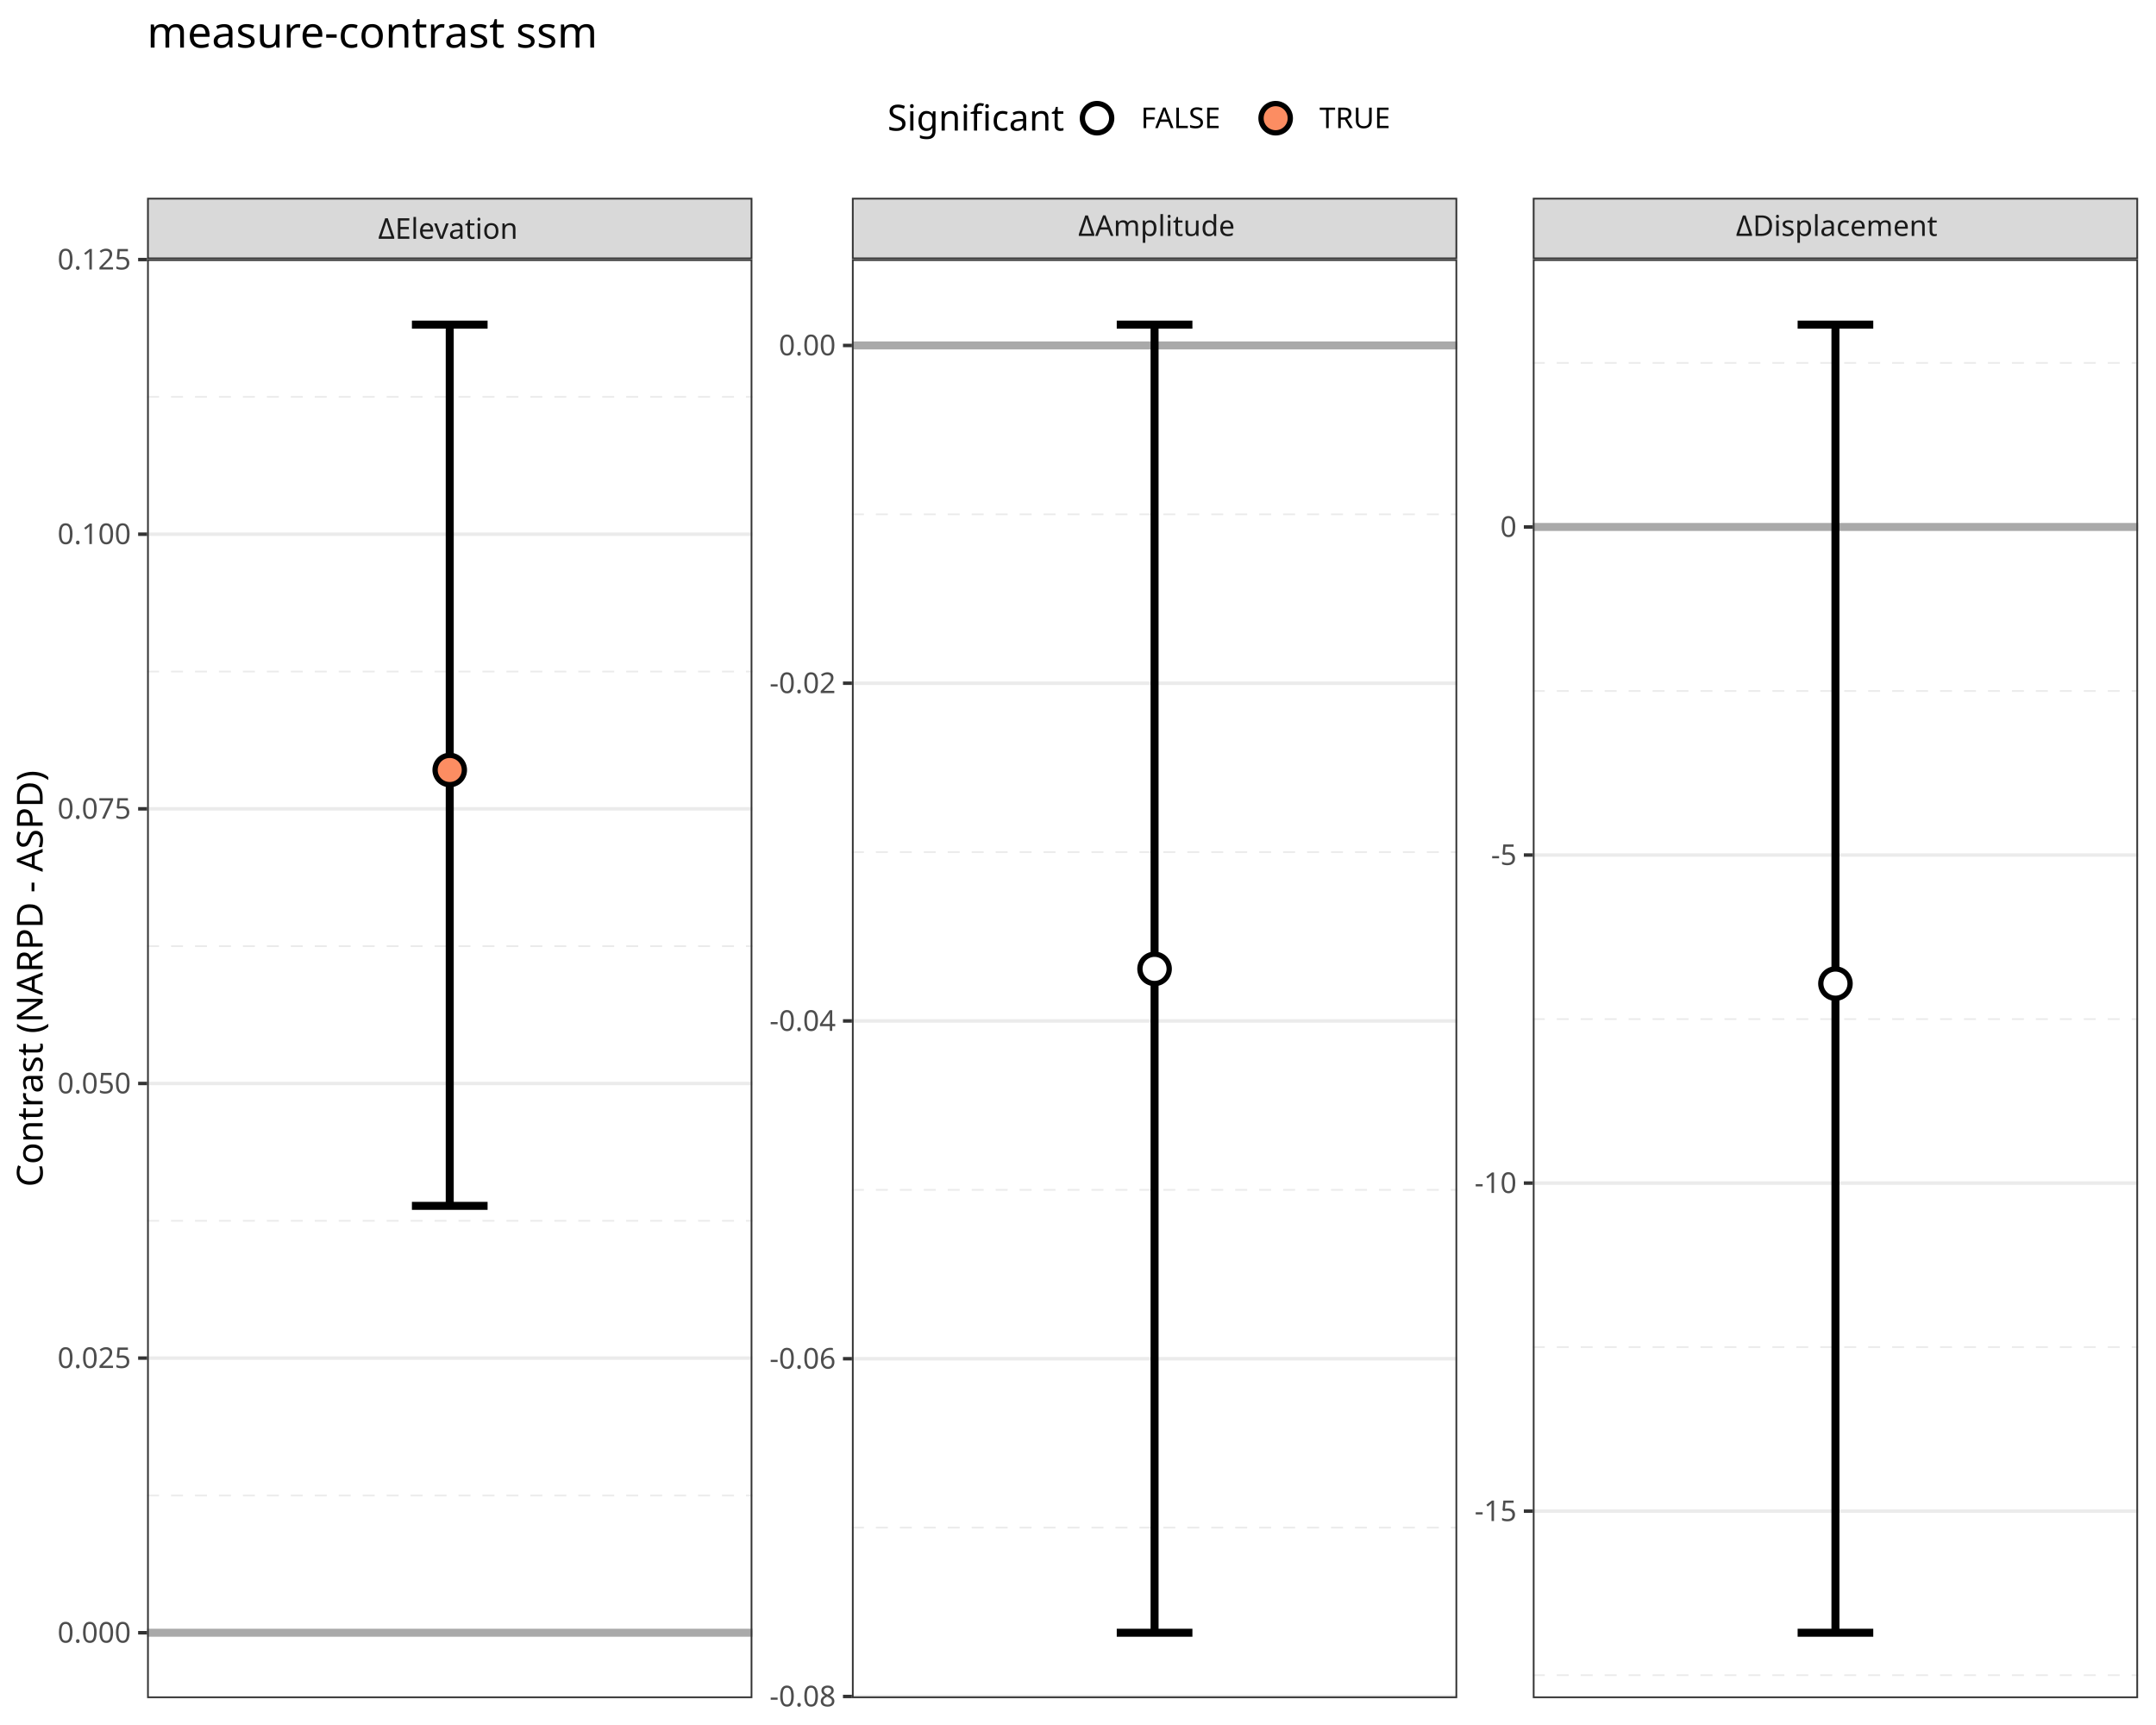
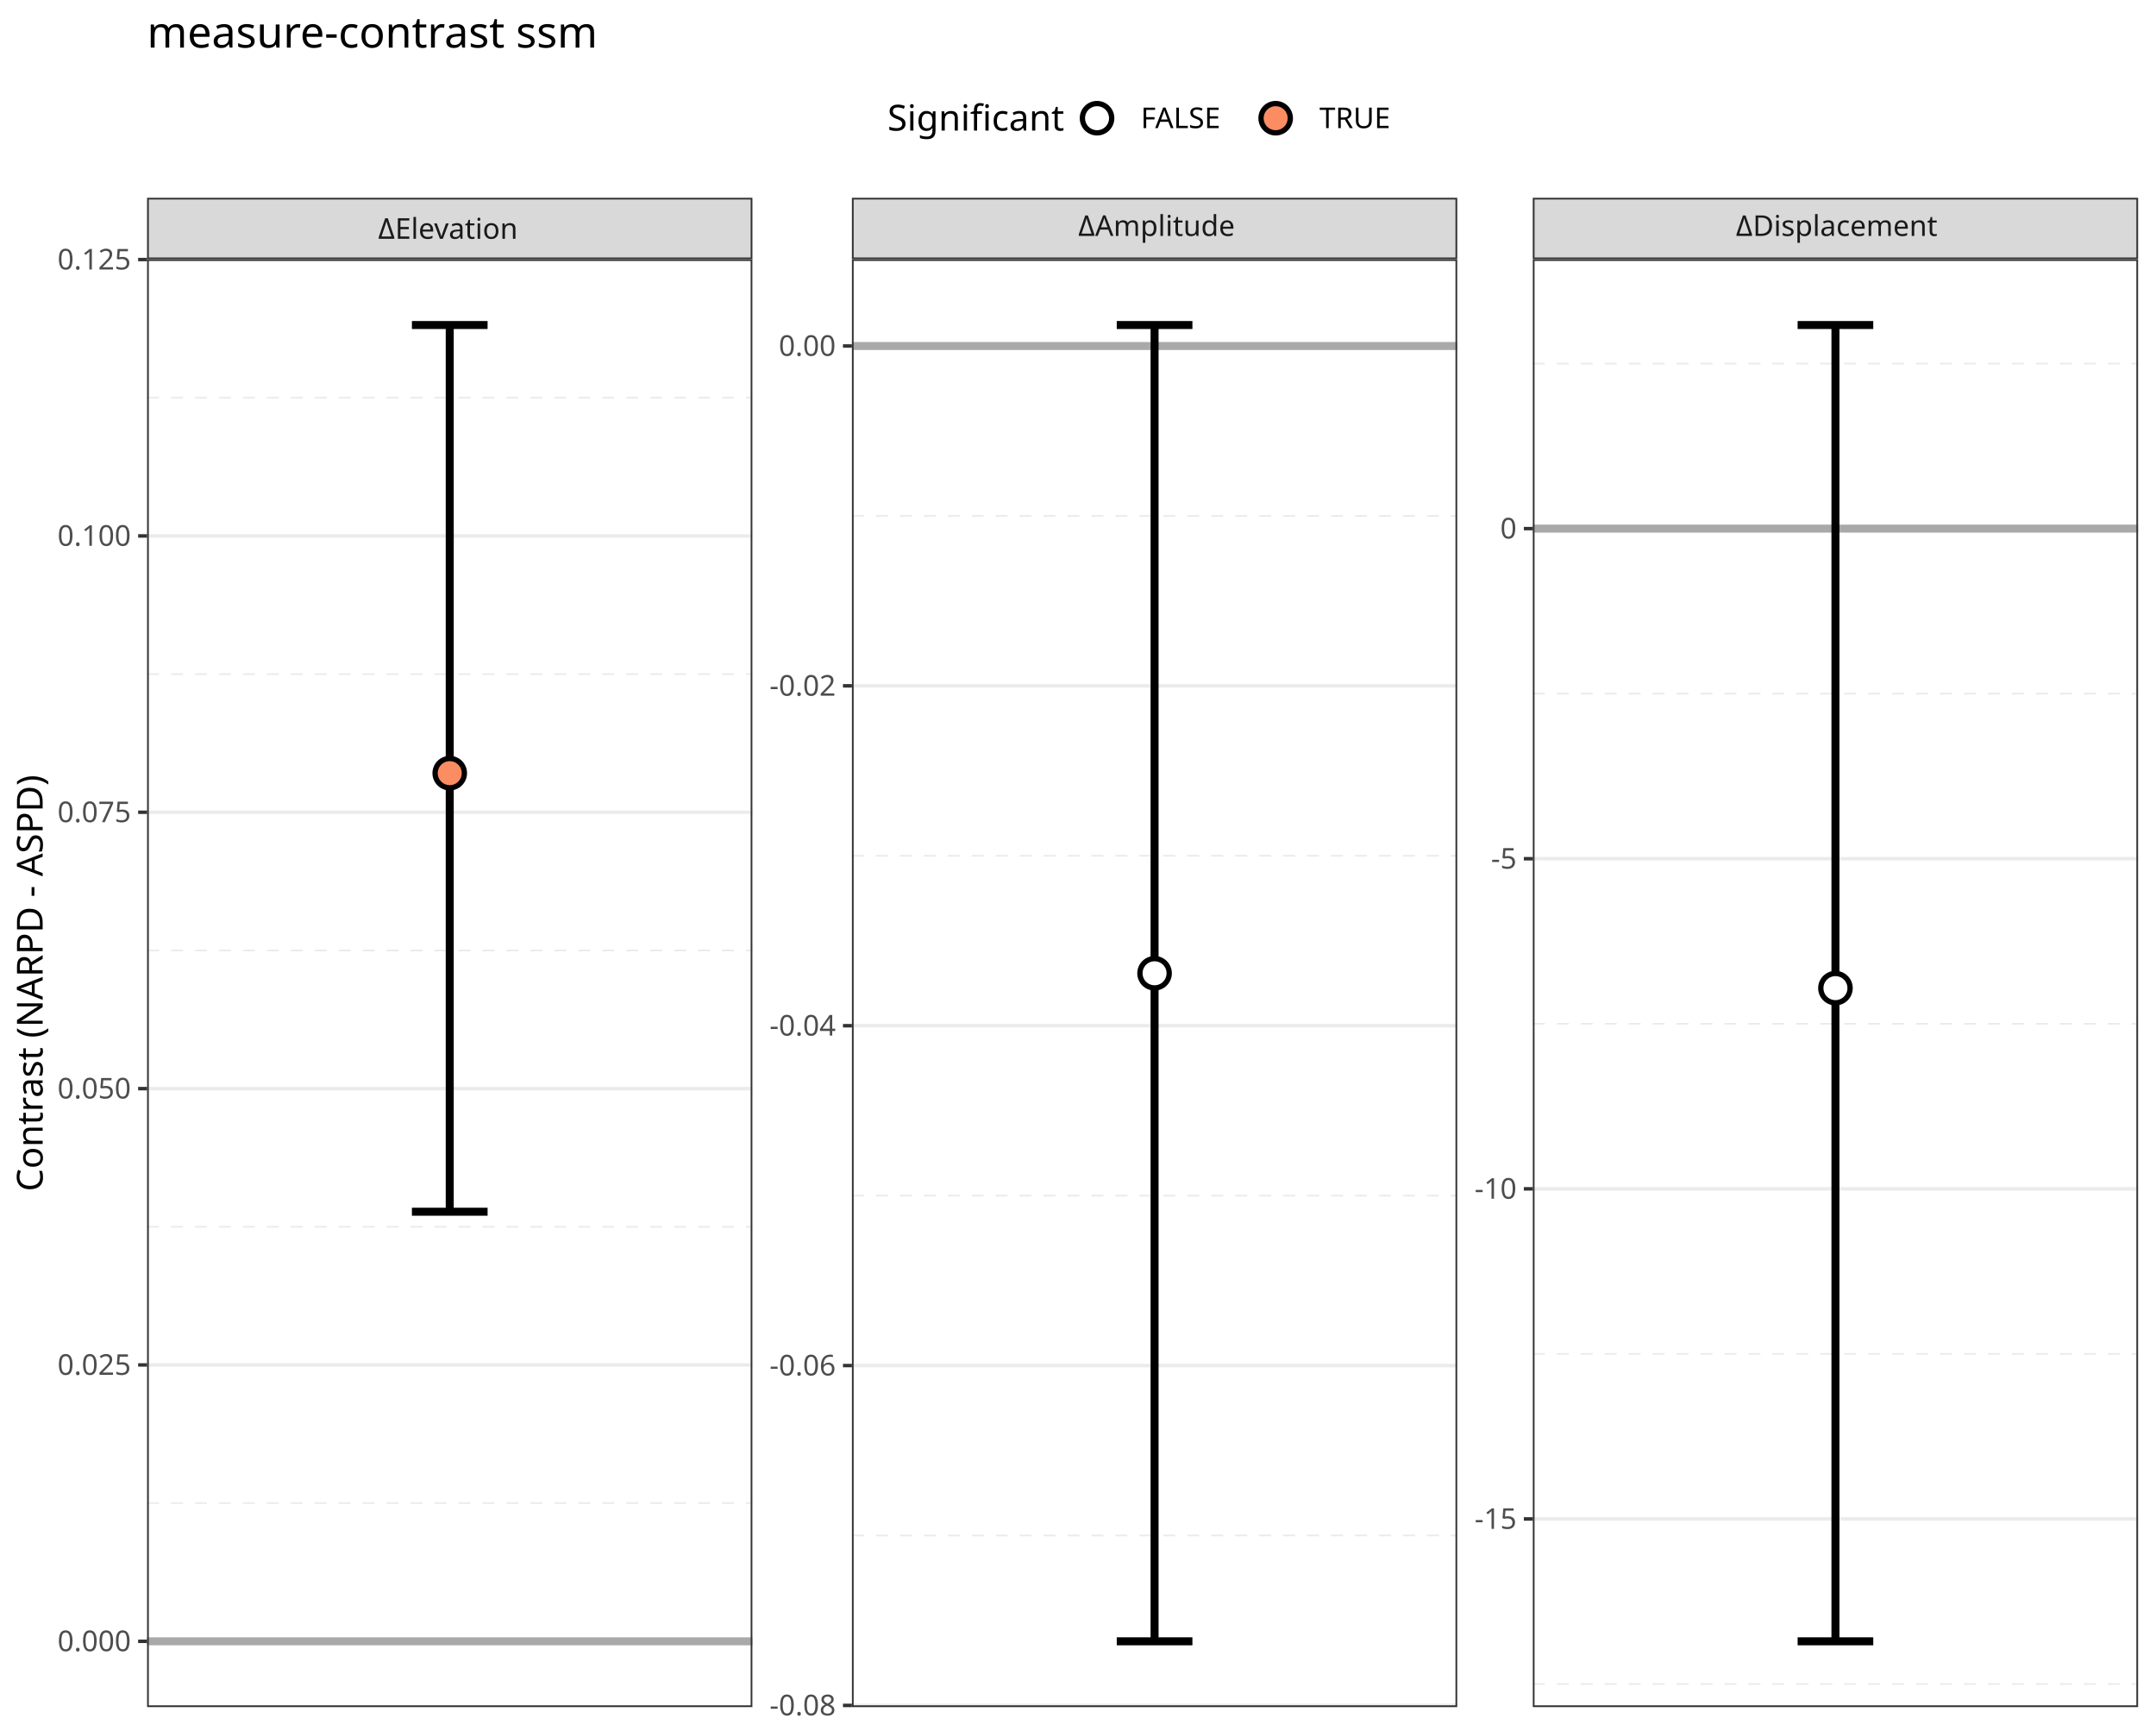
<svg xmlns="http://www.w3.org/2000/svg" class="svglite" data-engine-version="2.0" width="720.00pt" height="576.00pt" viewBox="0 0 720.00 576.00">
  <defs>
    <style type="text/css">
    .svglite line, .svglite polyline, .svglite polygon, .svglite path, .svglite rect, .svglite circle {
      fill: none;
      stroke: #000000;
      stroke-linecap: round;
      stroke-linejoin: round;
      stroke-miterlimit: 10.00;
    }
  </style>
  </defs>
  <rect width="100%" height="100%" style="stroke: none; fill: #FFFFFF;" />
  <defs>
    <clipPath id="cpMC4wMHw3MjAuMDB8MC4wMHw1NzYuMDA=">
      <rect x="0.00" y="0.00" width="720.00" height="576.00" />
    </clipPath>
  </defs>
  <g clip-path="url(#cpMC4wMHw3MjAuMDB8MC4wMHw1NzYuMDA=)">
    <rect x="0.00" y="0.00" width="720.00" height="576.00" style="stroke-width: 1.16; stroke: #FFFFFF; fill: #FFFFFF;" />
  </g>
  <defs>
-     <clipPath id="cpNDkuMTJ8MjUxLjI2fDg2LjU1fDU2Ny4wMw==">
-       <rect x="49.12" y="86.55" width="202.14" height="480.48" />
+     <clipPath id="cpNDkuMTJ8MjUxLjI2fDg2LjU1fDU3MC4wMg==">
+       <rect x="49.12" y="86.55" width="202.14" height="483.47" />
    </clipPath>
  </defs>
-   <g clip-path="url(#cpNDkuMTJ8MjUxLjI2fDg2LjU1fDU2Ny4wMw==)">
-     <rect x="49.12" y="86.55" width="202.14" height="480.48" style="stroke-width: 1.16; stroke: none; fill: #FFFFFF;" />
-     <polyline points="49.12,499.34 251.26,499.34 " style="stroke-width: 0.58; stroke: #EBEBEB; stroke-dasharray: 4.00,4.00; stroke-linecap: butt;" />
-     <polyline points="49.12,407.64 251.26,407.64 " style="stroke-width: 0.58; stroke: #EBEBEB; stroke-dasharray: 4.00,4.00; stroke-linecap: butt;" />
-     <polyline points="49.12,315.93 251.26,315.93 " style="stroke-width: 0.58; stroke: #EBEBEB; stroke-dasharray: 4.00,4.00; stroke-linecap: butt;" />
-     <polyline points="49.12,224.23 251.26,224.23 " style="stroke-width: 0.58; stroke: #EBEBEB; stroke-dasharray: 4.00,4.00; stroke-linecap: butt;" />
-     <polyline points="49.12,132.52 251.26,132.52 " style="stroke-width: 0.58; stroke: #EBEBEB; stroke-dasharray: 4.00,4.00; stroke-linecap: butt;" />
-     <polyline points="49.12,545.19 251.26,545.19 " style="stroke-width: 1.16; stroke: #EBEBEB; stroke-linecap: butt;" />
-     <polyline points="49.12,453.49 251.26,453.49 " style="stroke-width: 1.16; stroke: #EBEBEB; stroke-linecap: butt;" />
-     <polyline points="49.12,361.79 251.26,361.79 " style="stroke-width: 1.16; stroke: #EBEBEB; stroke-linecap: butt;" />
-     <polyline points="49.12,270.08 251.26,270.08 " style="stroke-width: 1.16; stroke: #EBEBEB; stroke-linecap: butt;" />
-     <polyline points="49.12,178.38 251.26,178.38 " style="stroke-width: 1.16; stroke: #EBEBEB; stroke-linecap: butt;" />
+   <g clip-path="url(#cpNDkuMTJ8MjUxLjI2fDg2LjU1fDU3MC4wMg==)">
+     <rect x="49.12" y="86.55" width="202.14" height="483.47" style="stroke-width: 1.16; stroke: none; fill: #FFFFFF;" />
+     <polyline points="49.12,501.91 251.26,501.91 " style="stroke-width: 0.58; stroke: #EBEBEB; stroke-dasharray: 4.00,4.00; stroke-linecap: butt;" />
+     <polyline points="49.12,409.63 251.26,409.63 " style="stroke-width: 0.58; stroke: #EBEBEB; stroke-dasharray: 4.00,4.00; stroke-linecap: butt;" />
+     <polyline points="49.12,317.36 251.26,317.36 " style="stroke-width: 0.58; stroke: #EBEBEB; stroke-dasharray: 4.00,4.00; stroke-linecap: butt;" />
+     <polyline points="49.12,225.09 251.26,225.09 " style="stroke-width: 0.58; stroke: #EBEBEB; stroke-dasharray: 4.00,4.00; stroke-linecap: butt;" />
+     <polyline points="49.12,132.81 251.26,132.81 " style="stroke-width: 0.58; stroke: #EBEBEB; stroke-dasharray: 4.00,4.00; stroke-linecap: butt;" />
+     <polyline points="49.12,548.05 251.26,548.05 " style="stroke-width: 1.16; stroke: #EBEBEB; stroke-linecap: butt;" />
+     <polyline points="49.12,455.77 251.26,455.77 " style="stroke-width: 1.16; stroke: #EBEBEB; stroke-linecap: butt;" />
+     <polyline points="49.12,363.50 251.26,363.50 " style="stroke-width: 1.16; stroke: #EBEBEB; stroke-linecap: butt;" />
+     <polyline points="49.12,271.22 251.26,271.22 " style="stroke-width: 1.16; stroke: #EBEBEB; stroke-linecap: butt;" />
+     <polyline points="49.12,178.95 251.26,178.95 " style="stroke-width: 1.16; stroke: #EBEBEB; stroke-linecap: butt;" />
    <polyline points="49.12,86.67 251.26,86.67 " style="stroke-width: 1.16; stroke: #EBEBEB; stroke-linecap: butt;" />
-     <line x1="49.12" y1="545.19" x2="251.26" y2="545.19" style="stroke-width: 2.67; stroke: #A9A9A9; stroke-linecap: butt;" />
-     <polyline points="137.56,108.39 162.83,108.39 " style="stroke-width: 2.67; stroke-linecap: butt;" />
-     <polyline points="150.19,108.39 150.19,402.66 " style="stroke-width: 2.67; stroke-linecap: butt;" />
-     <polyline points="137.56,402.66 162.83,402.66 " style="stroke-width: 2.67; stroke-linecap: butt;" />
-     <circle cx="150.19" cy="257.11" r="4.89" style="stroke-width: 1.77; fill: #FC8D62;" />
-     <rect x="49.12" y="86.55" width="202.14" height="480.48" style="stroke-width: 1.16; stroke: #333333;" />
+     <line x1="49.12" y1="548.05" x2="251.26" y2="548.05" style="stroke-width: 2.67; stroke: #A9A9A9; stroke-linecap: butt;" />
+     <polyline points="137.56,108.53 162.83,108.53 " style="stroke-width: 2.67; stroke-linecap: butt;" />
+     <polyline points="150.19,108.53 150.19,404.62 " style="stroke-width: 2.67; stroke-linecap: butt;" />
+     <polyline points="137.56,404.62 162.83,404.62 " style="stroke-width: 2.67; stroke-linecap: butt;" />
+     <circle cx="150.19" cy="258.17" r="4.89" style="stroke-width: 1.77; fill: #FC8D62;" />
+     <rect x="49.12" y="86.55" width="202.14" height="483.47" style="stroke-width: 1.16; stroke: #333333;" />
  </g>
  <g clip-path="url(#cpMC4wMHw3MjAuMDB8MC4wMHw1NzYuMDA=)">
</g>
  <defs>
-     <clipPath id="cpMjg0LjUwfDQ4Ni42NXw4Ni41NXw1NjcuMDM=">
-       <rect x="284.50" y="86.55" width="202.14" height="480.48" />
+     <clipPath id="cpMjg0LjUwfDQ4Ni42NXw4Ni41NXw1NzAuMDI=">
+       <rect x="284.50" y="86.55" width="202.14" height="483.47" />
    </clipPath>
  </defs>
-   <g clip-path="url(#cpMjg0LjUwfDQ4Ni42NXw4Ni41NXw1NjcuMDM=)">
-     <rect x="284.50" y="86.55" width="202.14" height="480.48" style="stroke-width: 1.16; stroke: none; fill: #FFFFFF;" />
-     <polyline points="284.50,510.09 486.65,510.09 " style="stroke-width: 0.58; stroke: #EBEBEB; stroke-dasharray: 4.00,4.00; stroke-linecap: butt;" />
-     <polyline points="284.50,397.30 486.65,397.30 " style="stroke-width: 0.58; stroke: #EBEBEB; stroke-dasharray: 4.00,4.00; stroke-linecap: butt;" />
-     <polyline points="284.50,284.52 486.65,284.52 " style="stroke-width: 0.58; stroke: #EBEBEB; stroke-dasharray: 4.00,4.00; stroke-linecap: butt;" />
-     <polyline points="284.50,171.74 486.65,171.74 " style="stroke-width: 0.58; stroke: #EBEBEB; stroke-dasharray: 4.00,4.00; stroke-linecap: butt;" />
-     <polyline points="284.50,566.48 486.65,566.48 " style="stroke-width: 1.16; stroke: #EBEBEB; stroke-linecap: butt;" />
-     <polyline points="284.50,453.70 486.65,453.70 " style="stroke-width: 1.16; stroke: #EBEBEB; stroke-linecap: butt;" />
-     <polyline points="284.50,340.91 486.65,340.91 " style="stroke-width: 1.16; stroke: #EBEBEB; stroke-linecap: butt;" />
-     <polyline points="284.50,228.13 486.65,228.13 " style="stroke-width: 1.16; stroke: #EBEBEB; stroke-linecap: butt;" />
-     <polyline points="284.50,115.35 486.65,115.35 " style="stroke-width: 1.16; stroke: #EBEBEB; stroke-linecap: butt;" />
-     <line x1="284.50" y1="115.35" x2="486.65" y2="115.35" style="stroke-width: 2.67; stroke: #A9A9A9; stroke-linecap: butt;" />
-     <polyline points="372.94,108.39 398.21,108.39 " style="stroke-width: 2.67; stroke-linecap: butt;" />
-     <polyline points="385.57,108.39 385.57,545.19 " style="stroke-width: 2.67; stroke-linecap: butt;" />
-     <polyline points="372.94,545.19 398.21,545.19 " style="stroke-width: 2.67; stroke-linecap: butt;" />
-     <circle cx="385.57" cy="323.52" r="4.89" style="stroke-width: 1.77; fill: #FFFFFF;" />
-     <rect x="284.50" y="86.55" width="202.14" height="480.48" style="stroke-width: 1.16; stroke: #333333;" />
+   <g clip-path="url(#cpMjg0LjUwfDQ4Ni42NXw4Ni41NXw1NzAuMDI=)">
+     <rect x="284.50" y="86.55" width="202.14" height="483.47" style="stroke-width: 1.16; stroke: none; fill: #FFFFFF;" />
+     <polyline points="284.50,512.72 486.65,512.72 " style="stroke-width: 0.58; stroke: #EBEBEB; stroke-dasharray: 4.00,4.00; stroke-linecap: butt;" />
+     <polyline points="284.50,399.24 486.65,399.24 " style="stroke-width: 0.58; stroke: #EBEBEB; stroke-dasharray: 4.00,4.00; stroke-linecap: butt;" />
+     <polyline points="284.50,285.75 486.65,285.75 " style="stroke-width: 0.58; stroke: #EBEBEB; stroke-dasharray: 4.00,4.00; stroke-linecap: butt;" />
+     <polyline points="284.50,172.27 486.65,172.27 " style="stroke-width: 0.58; stroke: #EBEBEB; stroke-dasharray: 4.00,4.00; stroke-linecap: butt;" />
+     <polyline points="284.50,569.46 486.65,569.46 " style="stroke-width: 1.16; stroke: #EBEBEB; stroke-linecap: butt;" />
+     <polyline points="284.50,455.98 486.65,455.98 " style="stroke-width: 1.16; stroke: #EBEBEB; stroke-linecap: butt;" />
+     <polyline points="284.50,342.50 486.65,342.50 " style="stroke-width: 1.16; stroke: #EBEBEB; stroke-linecap: butt;" />
+     <polyline points="284.50,229.01 486.65,229.01 " style="stroke-width: 1.16; stroke: #EBEBEB; stroke-linecap: butt;" />
+     <polyline points="284.50,115.53 486.65,115.53 " style="stroke-width: 1.16; stroke: #EBEBEB; stroke-linecap: butt;" />
+     <line x1="284.50" y1="115.53" x2="486.65" y2="115.53" style="stroke-width: 2.67; stroke: #A9A9A9; stroke-linecap: butt;" />
+     <polyline points="372.94,108.53 398.21,108.53 " style="stroke-width: 2.67; stroke-linecap: butt;" />
+     <polyline points="385.57,108.53 385.57,548.05 " style="stroke-width: 2.67; stroke-linecap: butt;" />
+     <polyline points="372.94,548.05 398.21,548.05 " style="stroke-width: 2.67; stroke-linecap: butt;" />
+     <circle cx="385.57" cy="324.99" r="4.89" style="stroke-width: 1.77; fill: #FFFFFF;" />
+     <rect x="284.50" y="86.55" width="202.14" height="483.47" style="stroke-width: 1.16; stroke: #333333;" />
  </g>
  <g clip-path="url(#cpMC4wMHw3MjAuMDB8MC4wMHw1NzYuMDA=)">
</g>
  <defs>
-     <clipPath id="cpNTExLjg4fDcxNC4wMnw4Ni41NXw1NjcuMDM=">
-       <rect x="511.88" y="86.55" width="202.14" height="480.48" />
+     <clipPath id="cpNTExLjg4fDcxNC4wMnw4Ni41NXw1NzAuMDI=">
+       <rect x="511.88" y="86.55" width="202.14" height="483.47" />
    </clipPath>
  </defs>
-   <g clip-path="url(#cpNTExLjg4fDcxNC4wMnw4Ni41NXw1NjcuMDM=)">
-     <rect x="511.88" y="86.55" width="202.14" height="480.48" style="stroke-width: 1.16; stroke: none; fill: #FFFFFF;" />
-     <polyline points="511.88,559.37 714.02,559.37 " style="stroke-width: 0.58; stroke: #EBEBEB; stroke-dasharray: 4.00,4.00; stroke-linecap: butt;" />
-     <polyline points="511.88,449.82 714.02,449.82 " style="stroke-width: 0.58; stroke: #EBEBEB; stroke-dasharray: 4.00,4.00; stroke-linecap: butt;" />
-     <polyline points="511.88,340.28 714.02,340.28 " style="stroke-width: 0.58; stroke: #EBEBEB; stroke-dasharray: 4.00,4.00; stroke-linecap: butt;" />
-     <polyline points="511.88,230.73 714.02,230.73 " style="stroke-width: 0.58; stroke: #EBEBEB; stroke-dasharray: 4.00,4.00; stroke-linecap: butt;" />
-     <polyline points="511.88,121.18 714.02,121.18 " style="stroke-width: 0.58; stroke: #EBEBEB; stroke-dasharray: 4.00,4.00; stroke-linecap: butt;" />
-     <polyline points="511.88,504.60 714.02,504.60 " style="stroke-width: 1.16; stroke: #EBEBEB; stroke-linecap: butt;" />
-     <polyline points="511.88,395.05 714.02,395.05 " style="stroke-width: 1.16; stroke: #EBEBEB; stroke-linecap: butt;" />
-     <polyline points="511.88,285.50 714.02,285.50 " style="stroke-width: 1.16; stroke: #EBEBEB; stroke-linecap: butt;" />
-     <polyline points="511.88,175.96 714.02,175.96 " style="stroke-width: 1.16; stroke: #EBEBEB; stroke-linecap: butt;" />
-     <line x1="511.88" y1="175.96" x2="714.02" y2="175.96" style="stroke-width: 2.67; stroke: #A9A9A9; stroke-linecap: butt;" />
-     <polyline points="600.32,108.39 625.58,108.39 " style="stroke-width: 2.67; stroke-linecap: butt;" />
-     <polyline points="612.95,108.39 612.95,545.19 " style="stroke-width: 2.67; stroke-linecap: butt;" />
-     <polyline points="600.32,545.19 625.58,545.19 " style="stroke-width: 2.67; stroke-linecap: butt;" />
-     <circle cx="612.95" cy="328.44" r="4.89" style="stroke-width: 1.77; fill: #FFFFFF;" />
-     <rect x="511.88" y="86.55" width="202.14" height="480.48" style="stroke-width: 1.16; stroke: #333333;" />
+   <g clip-path="url(#cpNTExLjg4fDcxNC4wMnw4Ni41NXw1NzAuMDI=)">
+     <rect x="511.88" y="86.55" width="202.14" height="483.47" style="stroke-width: 1.16; stroke: none; fill: #FFFFFF;" />
+     <polyline points="511.88,562.31 714.02,562.31 " style="stroke-width: 0.58; stroke: #EBEBEB; stroke-dasharray: 4.00,4.00; stroke-linecap: butt;" />
+     <polyline points="511.88,452.08 714.02,452.08 " style="stroke-width: 0.58; stroke: #EBEBEB; stroke-dasharray: 4.00,4.00; stroke-linecap: butt;" />
+     <polyline points="511.88,341.86 714.02,341.86 " style="stroke-width: 0.58; stroke: #EBEBEB; stroke-dasharray: 4.00,4.00; stroke-linecap: butt;" />
+     <polyline points="511.88,231.63 714.02,231.63 " style="stroke-width: 0.58; stroke: #EBEBEB; stroke-dasharray: 4.00,4.00; stroke-linecap: butt;" />
+     <polyline points="511.88,121.40 714.02,121.40 " style="stroke-width: 0.58; stroke: #EBEBEB; stroke-dasharray: 4.00,4.00; stroke-linecap: butt;" />
+     <polyline points="511.88,507.20 714.02,507.20 " style="stroke-width: 1.16; stroke: #EBEBEB; stroke-linecap: butt;" />
+     <polyline points="511.88,396.97 714.02,396.97 " style="stroke-width: 1.16; stroke: #EBEBEB; stroke-linecap: butt;" />
+     <polyline points="511.88,286.74 714.02,286.74 " style="stroke-width: 1.16; stroke: #EBEBEB; stroke-linecap: butt;" />
+     <polyline points="511.88,176.51 714.02,176.51 " style="stroke-width: 1.16; stroke: #EBEBEB; stroke-linecap: butt;" />
+     <line x1="511.88" y1="176.51" x2="714.02" y2="176.51" style="stroke-width: 2.67; stroke: #A9A9A9; stroke-linecap: butt;" />
+     <polyline points="600.32,108.53 625.58,108.53 " style="stroke-width: 2.67; stroke-linecap: butt;" />
+     <polyline points="612.95,108.53 612.95,548.05 " style="stroke-width: 2.67; stroke-linecap: butt;" />
+     <polyline points="600.32,548.05 625.58,548.05 " style="stroke-width: 2.67; stroke-linecap: butt;" />
+     <circle cx="612.95" cy="329.95" r="4.89" style="stroke-width: 1.77; fill: #FFFFFF;" />
+     <rect x="511.88" y="86.55" width="202.14" height="483.47" style="stroke-width: 1.16; stroke: #333333;" />
  </g>
  <g clip-path="url(#cpMC4wMHw3MjAuMDB8MC4wMHw1NzYuMDA=)">
</g>
  <defs>
    <clipPath id="cpNDkuMTJ8MjUxLjI2fDY2LjA1fDg2LjU1">
      <rect x="49.12" y="66.05" width="202.14" height="20.51" />
    </clipPath>
  </defs>
  <g clip-path="url(#cpNDkuMTJ8MjUxLjI2fDY2LjA1fDg2LjU1)">
    <rect x="49.12" y="66.05" width="202.14" height="20.51" style="stroke-width: 1.16; stroke: #333333; fill: #D9D9D9;" />
    <text x="126.29" y="79.73" style="font-size: 9.60px; fill: #1A1A1A; font-family: sans;" textLength="5.63px" lengthAdjust="spacingAndGlyphs">Δ</text>
    <text x="131.93" y="79.73" style="font-size: 9.60px; fill: #1A1A1A; font-family: sans;" textLength="42.16px" lengthAdjust="spacingAndGlyphs"> Elevation</text>
  </g>
  <g clip-path="url(#cpMC4wMHw3MjAuMDB8MC4wMHw1NzYuMDA=)">
</g>
  <defs>
    <clipPath id="cpMjg0LjUwfDQ4Ni42NXw2Ni4wNXw4Ni41NQ==">
      <rect x="284.50" y="66.05" width="202.14" height="20.51" />
    </clipPath>
  </defs>
  <g clip-path="url(#cpMjg0LjUwfDQ4Ni42NXw2Ni4wNXw4Ni41NQ==)">
    <rect x="284.50" y="66.05" width="202.14" height="20.51" style="stroke-width: 1.16; stroke: #333333; fill: #D9D9D9;" />
    <text x="360.08" y="78.78" style="font-size: 9.60px; fill: #1A1A1A; font-family: sans;" textLength="5.63px" lengthAdjust="spacingAndGlyphs">Δ</text>
    <text x="365.71" y="78.78" style="font-size: 9.60px; fill: #1A1A1A; font-family: sans;" textLength="45.36px" lengthAdjust="spacingAndGlyphs"> Amplitude</text>
  </g>
  <g clip-path="url(#cpMC4wMHw3MjAuMDB8MC4wMHw1NzYuMDA=)">
</g>
  <defs>
    <clipPath id="cpNTExLjg4fDcxNC4wMnw2Ni4wNXw4Ni41NQ==">
      <rect x="511.88" y="66.05" width="202.14" height="20.51" />
    </clipPath>
  </defs>
  <g clip-path="url(#cpNTExLjg4fDcxNC4wMnw2Ni4wNXw4Ni41NQ==)">
    <rect x="511.88" y="66.05" width="202.14" height="20.51" style="stroke-width: 1.16; stroke: #333333; fill: #D9D9D9;" />
    <text x="579.72" y="78.78" style="font-size: 9.60px; fill: #1A1A1A; font-family: sans;" textLength="5.63px" lengthAdjust="spacingAndGlyphs">Δ</text>
    <text x="585.35" y="78.78" style="font-size: 9.60px; fill: #1A1A1A; font-family: sans;" textLength="60.84px" lengthAdjust="spacingAndGlyphs"> Displacement</text>
  </g>
  <g clip-path="url(#cpMC4wMHw3MjAuMDB8MC4wMHw1NzYuMDA=)">
-     <text x="506.50" y="507.90" text-anchor="end" style="font-size: 9.60px; fill: #4D4D4D; font-family: sans;" textLength="13.88px" lengthAdjust="spacingAndGlyphs">-15</text>
-     <text x="506.50" y="398.35" text-anchor="end" style="font-size: 9.60px; fill: #4D4D4D; font-family: sans;" textLength="13.88px" lengthAdjust="spacingAndGlyphs">-10</text>
-     <text x="506.50" y="288.81" text-anchor="end" style="font-size: 9.60px; fill: #4D4D4D; font-family: sans;" textLength="8.54px" lengthAdjust="spacingAndGlyphs">-5</text>
-     <text x="506.50" y="179.26" text-anchor="end" style="font-size: 9.60px; fill: #4D4D4D; font-family: sans;" textLength="5.34px" lengthAdjust="spacingAndGlyphs">0</text>
-     <polyline points="508.89,504.60 511.88,504.60 " style="stroke-width: 1.16; stroke: #333333; stroke-linecap: butt;" />
-     <polyline points="508.89,395.05 511.88,395.05 " style="stroke-width: 1.16; stroke: #333333; stroke-linecap: butt;" />
-     <polyline points="508.89,285.50 511.88,285.50 " style="stroke-width: 1.16; stroke: #333333; stroke-linecap: butt;" />
-     <polyline points="508.89,175.96 511.88,175.96 " style="stroke-width: 1.16; stroke: #333333; stroke-linecap: butt;" />
-     <text x="279.12" y="569.78" text-anchor="end" style="font-size: 9.60px; fill: #4D4D4D; font-family: sans;" textLength="21.88px" lengthAdjust="spacingAndGlyphs">-0.08</text>
-     <text x="279.12" y="457.00" text-anchor="end" style="font-size: 9.60px; fill: #4D4D4D; font-family: sans;" textLength="21.88px" lengthAdjust="spacingAndGlyphs">-0.06</text>
-     <text x="279.12" y="344.22" text-anchor="end" style="font-size: 9.60px; fill: #4D4D4D; font-family: sans;" textLength="21.88px" lengthAdjust="spacingAndGlyphs">-0.04</text>
-     <text x="279.12" y="231.43" text-anchor="end" style="font-size: 9.60px; fill: #4D4D4D; font-family: sans;" textLength="21.88px" lengthAdjust="spacingAndGlyphs">-0.02</text>
-     <text x="279.12" y="118.65" text-anchor="end" style="font-size: 9.60px; fill: #4D4D4D; font-family: sans;" textLength="18.69px" lengthAdjust="spacingAndGlyphs">0.00</text>
-     <polyline points="281.51,566.48 284.50,566.48 " style="stroke-width: 1.16; stroke: #333333; stroke-linecap: butt;" />
-     <polyline points="281.51,453.70 284.50,453.70 " style="stroke-width: 1.16; stroke: #333333; stroke-linecap: butt;" />
-     <polyline points="281.51,340.91 284.50,340.91 " style="stroke-width: 1.16; stroke: #333333; stroke-linecap: butt;" />
-     <polyline points="281.51,228.13 284.50,228.13 " style="stroke-width: 1.16; stroke: #333333; stroke-linecap: butt;" />
-     <polyline points="281.51,115.35 284.50,115.35 " style="stroke-width: 1.16; stroke: #333333; stroke-linecap: butt;" />
-     <text x="43.74" y="548.50" text-anchor="end" style="font-size: 9.60px; fill: #4D4D4D; font-family: sans;" textLength="24.02px" lengthAdjust="spacingAndGlyphs">0.000</text>
-     <text x="43.74" y="456.79" text-anchor="end" style="font-size: 9.60px; fill: #4D4D4D; font-family: sans;" textLength="24.02px" lengthAdjust="spacingAndGlyphs">0.025</text>
-     <text x="43.74" y="365.09" text-anchor="end" style="font-size: 9.60px; fill: #4D4D4D; font-family: sans;" textLength="24.02px" lengthAdjust="spacingAndGlyphs">0.050</text>
-     <text x="43.74" y="273.38" text-anchor="end" style="font-size: 9.60px; fill: #4D4D4D; font-family: sans;" textLength="24.02px" lengthAdjust="spacingAndGlyphs">0.075</text>
-     <text x="43.74" y="181.68" text-anchor="end" style="font-size: 9.60px; fill: #4D4D4D; font-family: sans;" textLength="24.02px" lengthAdjust="spacingAndGlyphs">0.100</text>
+     <text x="506.50" y="510.50" text-anchor="end" style="font-size: 9.60px; fill: #4D4D4D; font-family: sans;" textLength="13.88px" lengthAdjust="spacingAndGlyphs">-15</text>
+     <text x="506.50" y="400.27" text-anchor="end" style="font-size: 9.60px; fill: #4D4D4D; font-family: sans;" textLength="13.88px" lengthAdjust="spacingAndGlyphs">-10</text>
+     <text x="506.50" y="290.04" text-anchor="end" style="font-size: 9.60px; fill: #4D4D4D; font-family: sans;" textLength="8.54px" lengthAdjust="spacingAndGlyphs">-5</text>
+     <text x="506.50" y="179.81" text-anchor="end" style="font-size: 9.60px; fill: #4D4D4D; font-family: sans;" textLength="5.34px" lengthAdjust="spacingAndGlyphs">0</text>
+     <polyline points="508.89,507.20 511.88,507.20 " style="stroke-width: 1.16; stroke: #333333; stroke-linecap: butt;" />
+     <polyline points="508.89,396.97 511.88,396.97 " style="stroke-width: 1.16; stroke: #333333; stroke-linecap: butt;" />
+     <polyline points="508.89,286.74 511.88,286.74 " style="stroke-width: 1.16; stroke: #333333; stroke-linecap: butt;" />
+     <polyline points="508.89,176.51 511.88,176.51 " style="stroke-width: 1.16; stroke: #333333; stroke-linecap: butt;" />
+     <text x="279.12" y="572.77" text-anchor="end" style="font-size: 9.60px; fill: #4D4D4D; font-family: sans;" textLength="21.88px" lengthAdjust="spacingAndGlyphs">-0.08</text>
+     <text x="279.12" y="459.28" text-anchor="end" style="font-size: 9.60px; fill: #4D4D4D; font-family: sans;" textLength="21.88px" lengthAdjust="spacingAndGlyphs">-0.06</text>
+     <text x="279.12" y="345.80" text-anchor="end" style="font-size: 9.60px; fill: #4D4D4D; font-family: sans;" textLength="21.88px" lengthAdjust="spacingAndGlyphs">-0.04</text>
+     <text x="279.12" y="232.31" text-anchor="end" style="font-size: 9.60px; fill: #4D4D4D; font-family: sans;" textLength="21.88px" lengthAdjust="spacingAndGlyphs">-0.02</text>
+     <text x="279.12" y="118.83" text-anchor="end" style="font-size: 9.60px; fill: #4D4D4D; font-family: sans;" textLength="18.69px" lengthAdjust="spacingAndGlyphs">0.00</text>
+     <polyline points="281.51,569.46 284.50,569.46 " style="stroke-width: 1.16; stroke: #333333; stroke-linecap: butt;" />
+     <polyline points="281.51,455.98 284.50,455.98 " style="stroke-width: 1.16; stroke: #333333; stroke-linecap: butt;" />
+     <polyline points="281.51,342.50 284.50,342.50 " style="stroke-width: 1.16; stroke: #333333; stroke-linecap: butt;" />
+     <polyline points="281.51,229.01 284.50,229.01 " style="stroke-width: 1.16; stroke: #333333; stroke-linecap: butt;" />
+     <polyline points="281.51,115.53 284.50,115.53 " style="stroke-width: 1.16; stroke: #333333; stroke-linecap: butt;" />
+     <text x="43.74" y="551.35" text-anchor="end" style="font-size: 9.60px; fill: #4D4D4D; font-family: sans;" textLength="24.02px" lengthAdjust="spacingAndGlyphs">0.000</text>
+     <text x="43.74" y="459.08" text-anchor="end" style="font-size: 9.60px; fill: #4D4D4D; font-family: sans;" textLength="24.02px" lengthAdjust="spacingAndGlyphs">0.025</text>
+     <text x="43.74" y="366.80" text-anchor="end" style="font-size: 9.60px; fill: #4D4D4D; font-family: sans;" textLength="24.02px" lengthAdjust="spacingAndGlyphs">0.050</text>
+     <text x="43.74" y="274.53" text-anchor="end" style="font-size: 9.60px; fill: #4D4D4D; font-family: sans;" textLength="24.02px" lengthAdjust="spacingAndGlyphs">0.075</text>
+     <text x="43.74" y="182.25" text-anchor="end" style="font-size: 9.60px; fill: #4D4D4D; font-family: sans;" textLength="24.02px" lengthAdjust="spacingAndGlyphs">0.100</text>
    <text x="43.74" y="89.98" text-anchor="end" style="font-size: 9.60px; fill: #4D4D4D; font-family: sans;" textLength="24.02px" lengthAdjust="spacingAndGlyphs">0.125</text>
-     <polyline points="46.13,545.19 49.12,545.19 " style="stroke-width: 1.16; stroke: #333333; stroke-linecap: butt;" />
-     <polyline points="46.13,453.49 49.12,453.49 " style="stroke-width: 1.16; stroke: #333333; stroke-linecap: butt;" />
-     <polyline points="46.13,361.79 49.12,361.79 " style="stroke-width: 1.16; stroke: #333333; stroke-linecap: butt;" />
-     <polyline points="46.13,270.08 49.12,270.08 " style="stroke-width: 1.16; stroke: #333333; stroke-linecap: butt;" />
-     <polyline points="46.13,178.38 49.12,178.38 " style="stroke-width: 1.16; stroke: #333333; stroke-linecap: butt;" />
+     <polyline points="46.13,548.05 49.12,548.05 " style="stroke-width: 1.16; stroke: #333333; stroke-linecap: butt;" />
+     <polyline points="46.13,455.77 49.12,455.77 " style="stroke-width: 1.16; stroke: #333333; stroke-linecap: butt;" />
+     <polyline points="46.13,363.50 49.12,363.50 " style="stroke-width: 1.16; stroke: #333333; stroke-linecap: butt;" />
+     <polyline points="46.13,271.22 49.12,271.22 " style="stroke-width: 1.16; stroke: #333333; stroke-linecap: butt;" />
+     <polyline points="46.13,178.95 49.12,178.95 " style="stroke-width: 1.16; stroke: #333333; stroke-linecap: butt;" />
    <polyline points="46.13,86.67 49.12,86.67 " style="stroke-width: 1.16; stroke: #333333; stroke-linecap: butt;" />
-     <text transform="translate(14.24,326.79) rotate(-90)" text-anchor="middle" style="font-size: 12.00px; font-family: sans;" textLength="142.06px" lengthAdjust="spacingAndGlyphs">Contrast (NARPD - ASPD)</text>
+     <text transform="translate(14.24,328.29) rotate(-90)" text-anchor="middle" style="font-size: 12.00px; font-family: sans;" textLength="142.06px" lengthAdjust="spacingAndGlyphs">Contrast (NARPD - ASPD)</text>
    <rect x="290.40" y="24.85" width="182.35" height="29.24" style="stroke-width: 1.16; stroke: none; fill: #FFFFFF;" />
    <text x="296.37" y="43.60" style="font-size: 12.00px; font-family: sans;" textLength="55.37px" lengthAdjust="spacingAndGlyphs">Significant</text>
    <rect x="357.72" y="30.83" width="17.28" height="17.28" style="stroke-width: 1.16; stroke: none; fill: #FFFFFF;" />
    <circle cx="366.36" cy="39.47" r="4.89" style="stroke-width: 1.77; fill: #FFFFFF;" />
    <rect x="417.37" y="30.83" width="17.28" height="17.28" style="stroke-width: 1.16; stroke: none; fill: #FFFFFF;" />
    <circle cx="426.01" cy="39.47" r="4.89" style="stroke-width: 1.77; fill: #FC8D62;" />
    <text x="380.98" y="42.78" style="font-size: 9.60px; font-family: sans;" textLength="30.42px" lengthAdjust="spacingAndGlyphs">FALSE</text>
    <text x="440.63" y="42.78" style="font-size: 9.60px; font-family: sans;" textLength="26.14px" lengthAdjust="spacingAndGlyphs">TRUE</text>
    <text x="49.12" y="15.89" style="font-size: 14.40px; font-family: sans;" textLength="142.48px" lengthAdjust="spacingAndGlyphs">measure-contrast ssm</text>
  </g>
</svg>
